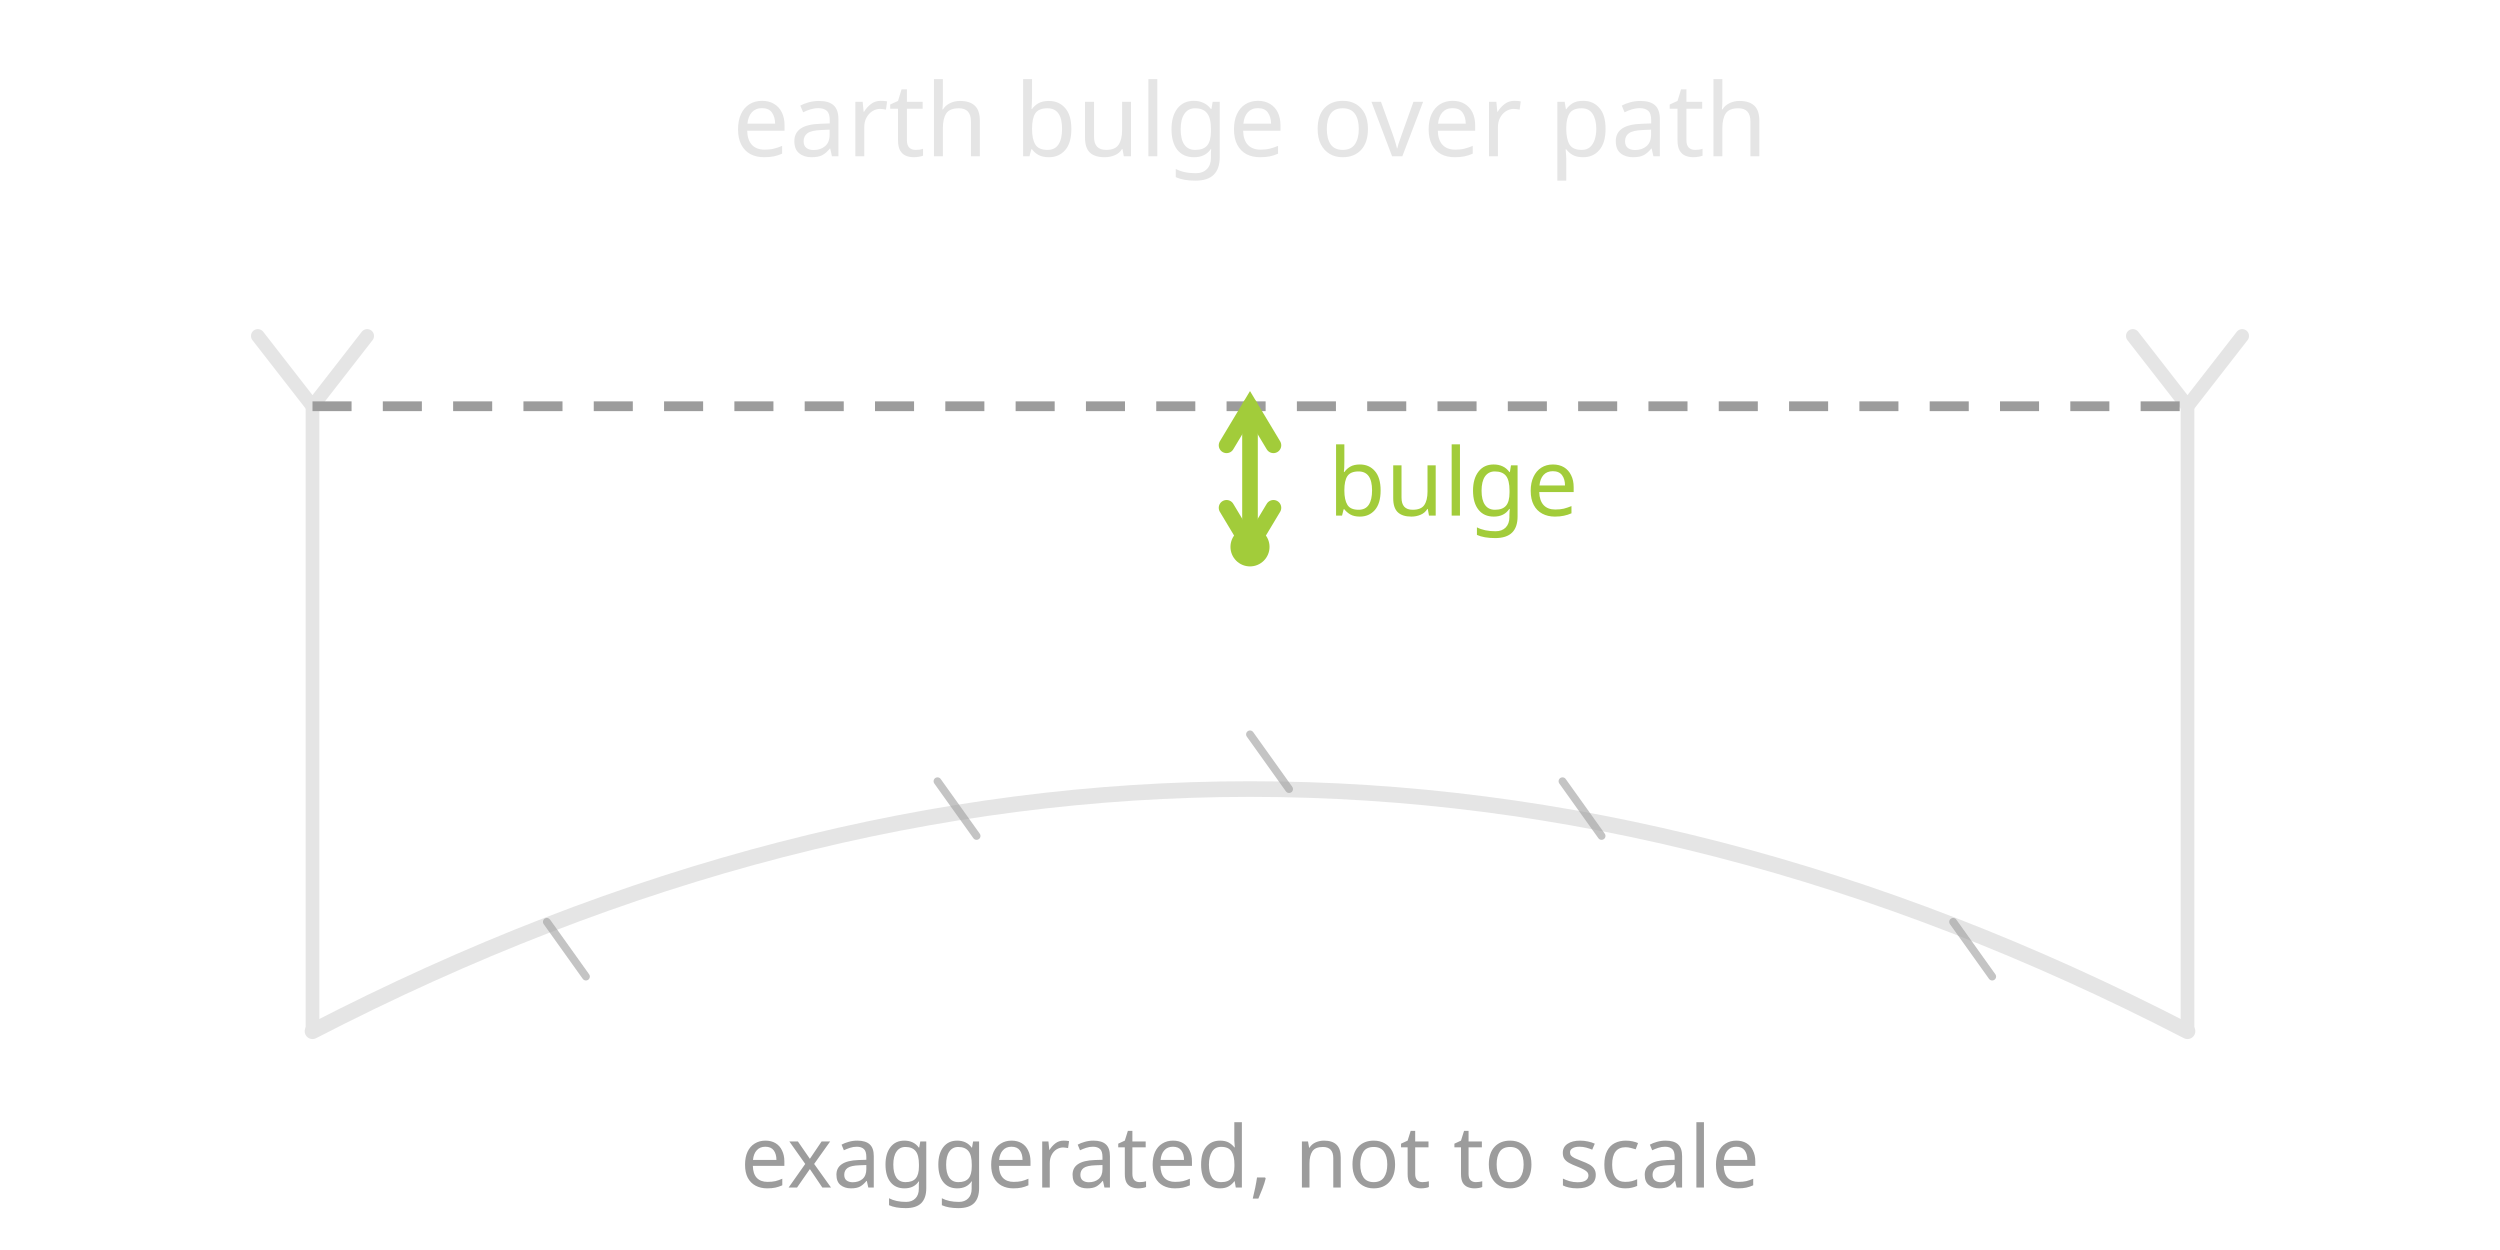
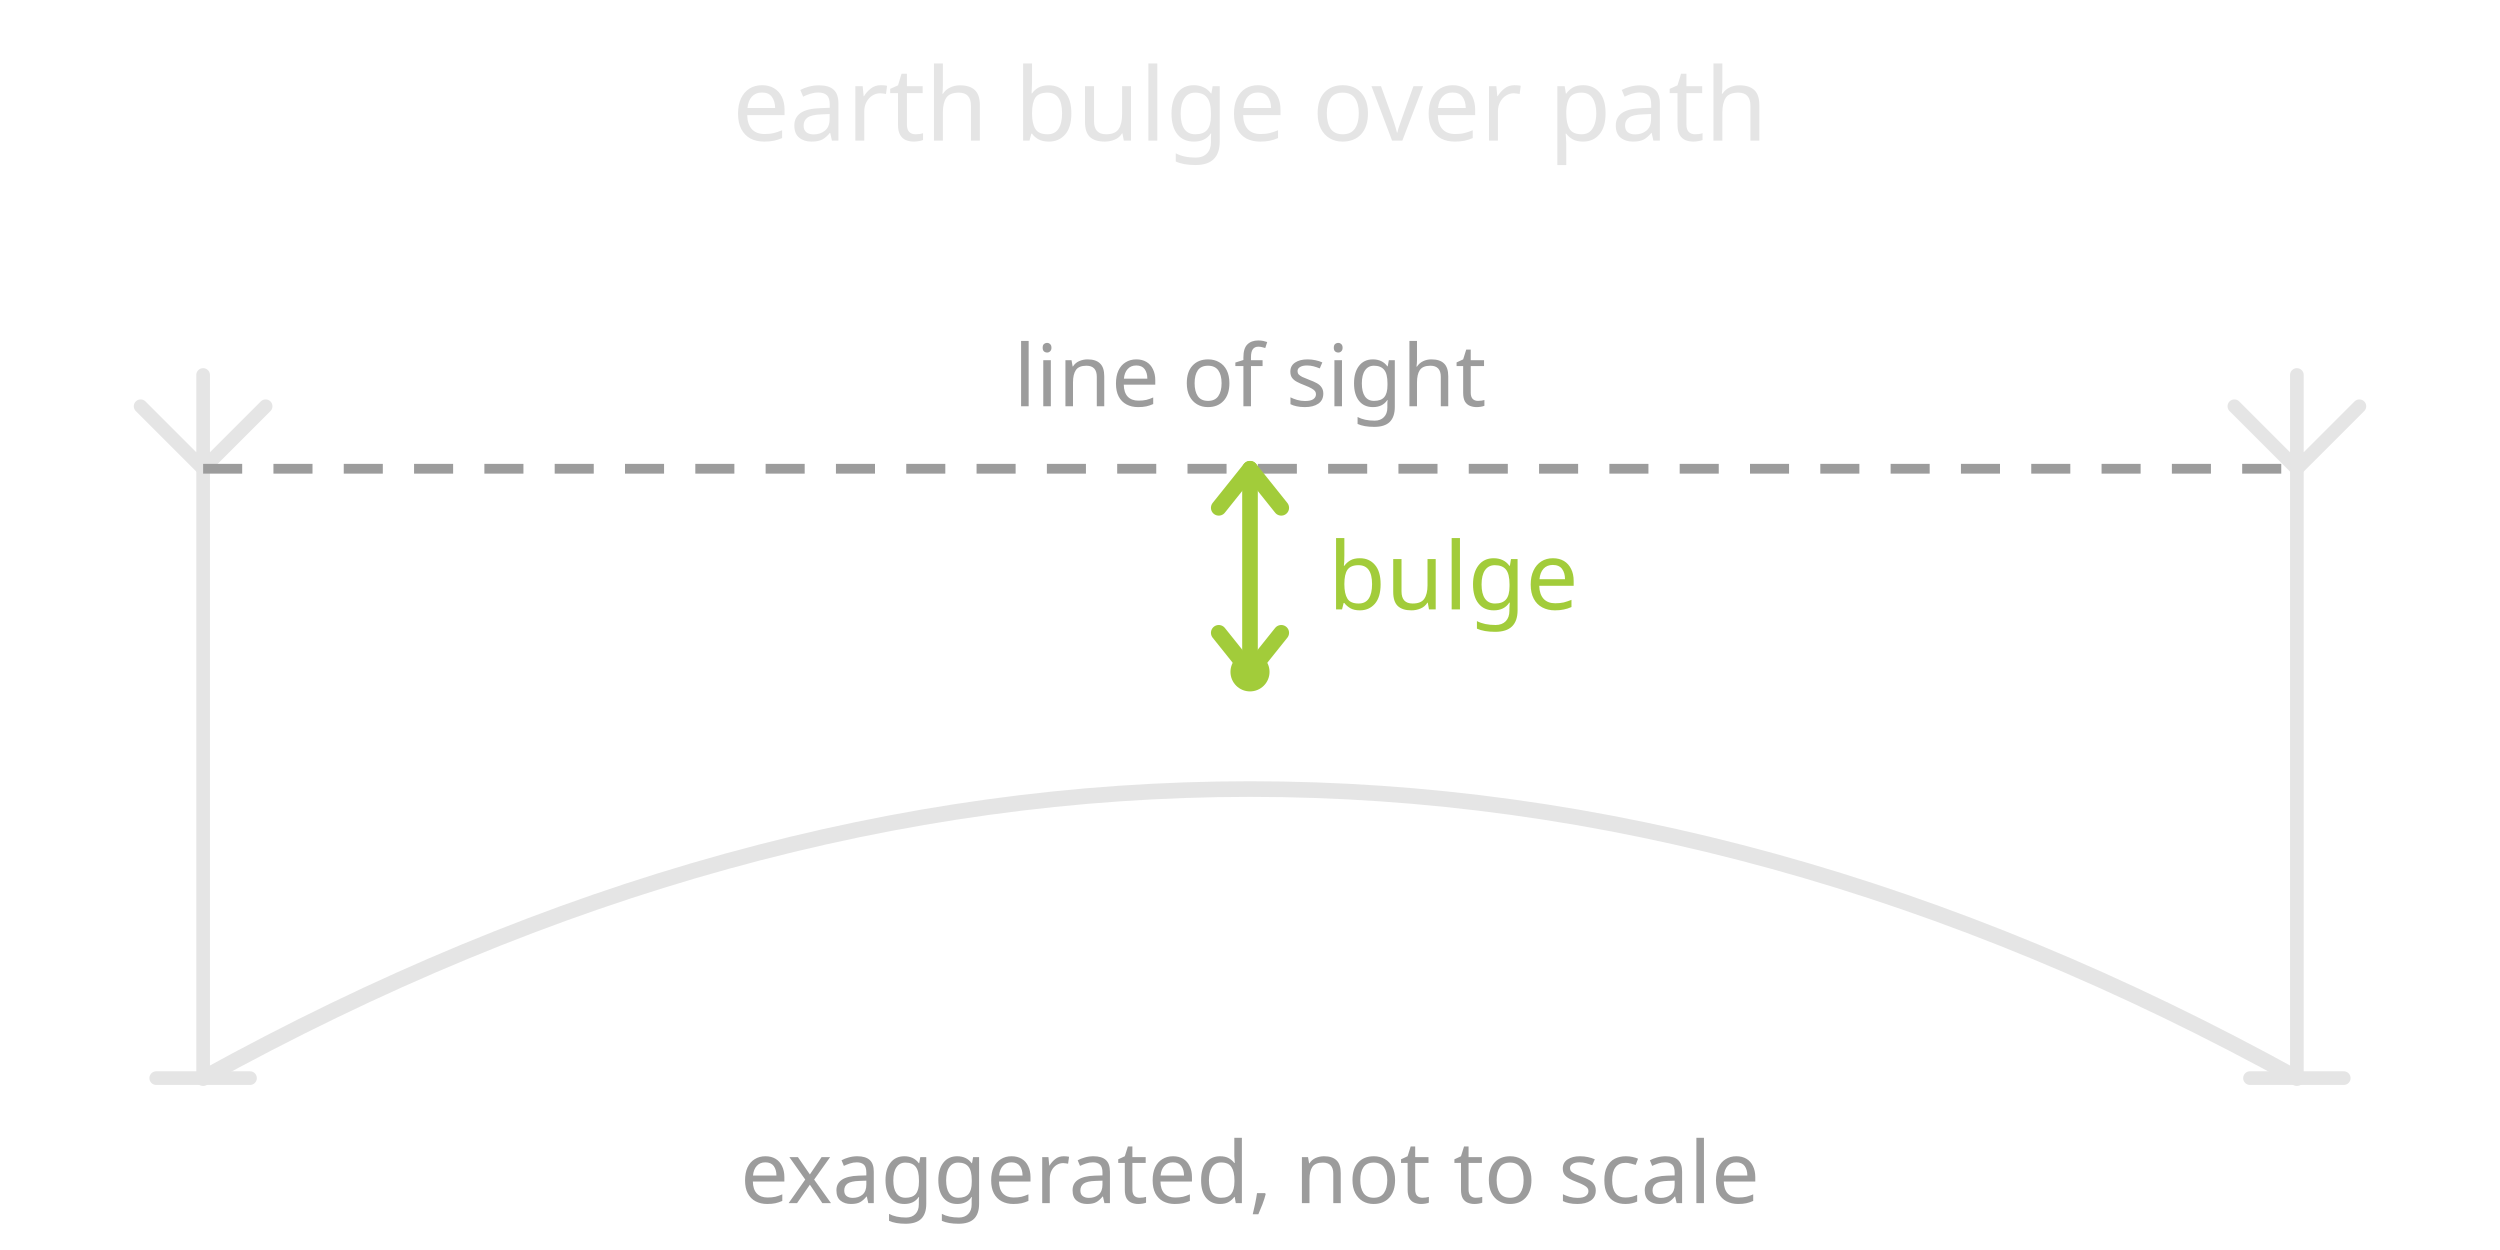
<svg xmlns="http://www.w3.org/2000/svg" viewBox="0 0 320 160" fill="none" font-family="IBM Plex Sans, sans-serif">
-   <path d="M40 132 Q160 70 280 132" stroke="#E5E5E5" stroke-width="2" stroke-linecap="round" fill="none" />
-   <g stroke="#9C9C9C" stroke-width="1" stroke-linecap="round" opacity="0.6">
-     <path d="M70 118 l5 7 M120 100 l5 7 M160 94 l5 7 M200 100 l5 7 M250 118 l5 7" />
+   <text x="160" y="18" fill="#E5E5E5" font-size="13" font-weight="500" text-anchor="middle">earth bulge over path</text>
+   <path d="M26 138 Q160 64 294 138" stroke="#E5E5E5" stroke-width="2" stroke-linecap="round" fill="none" />
+   <g stroke="#E5E5E5" stroke-width="1.75" stroke-linecap="round" stroke-linejoin="round" fill="none">
+     <line x1="26" y1="138" x2="26" y2="60" />
+     <line x1="20" y1="138" x2="32" y2="138" />
+     <path d="M26 60 L18 52 M26 60 V48 M26 60 L34 52" />
+     <line x1="294" y1="138" x2="294" y2="60" />
+     <line x1="288" y1="138" x2="300" y2="138" />
+     <path d="M294 60 L286 52 M294 60 V48 M294 60 L302 52" />
  </g>
-   <line x1="40" y1="132" x2="40" y2="52" stroke="#E5E5E5" stroke-width="1.75" stroke-linecap="round" />
-   <line x1="280" y1="132" x2="280" y2="52" stroke="#E5E5E5" stroke-width="1.75" stroke-linecap="round" />
-   <g stroke="#E5E5E5" stroke-width="1.75" stroke-linecap="round" stroke-linejoin="round">
-     <path d="M40 52 L33 43 M40 52 L47 43" />
-     <path d="M280 52 L273 43 M280 52 L287 43" />
+   <line x1="26" y1="60" x2="294" y2="60" stroke="#9C9C9C" stroke-width="1.25" stroke-dasharray="5 4" />
+   <text x="160" y="52" fill="#9C9C9C" font-size="11" font-weight="500" text-anchor="middle">line of sight</text>
+   <g stroke="#A2CC3A" stroke-width="2" stroke-linecap="round" stroke-linejoin="round" fill="none">
+     <line x1="160" y1="60" x2="160" y2="86" />
+     <path d="M156 65 L160 60 L164 65" />
+     <path d="M156 81 L160 86 L164 81" />
  </g>
-   <line x1="40" y1="52" x2="280" y2="52" stroke="#9C9C9C" stroke-width="1.25" stroke-dasharray="5 4" />
-   <g stroke="#A2CC3A" stroke-width="2" stroke-linecap="round">
-     <line x1="160" y1="52" x2="160" y2="70" />
-     <path d="M157 57 L160 52 L163 57 M157 65 L160 70 L163 65" />
-   </g>
-   <circle cx="160" cy="70" r="2.5" fill="#A2CC3A" />
-   <text x="170" y="66" fill="#A2CC3A" font-size="12" font-weight="500">bulge</text>
-   <text x="160" y="20" fill="#E5E5E5" font-size="13" font-weight="500" text-anchor="middle">earth bulge over path</text>
-   <text x="160" y="152" fill="#9C9C9C" font-size="11" font-weight="500" text-anchor="middle">exaggerated, not to scale</text>
+   <circle cx="160" cy="86" r="2.5" fill="#A2CC3A" />
+   <text x="170" y="78" fill="#A2CC3A" font-size="12" font-weight="500" text-anchor="start">bulge</text>
+   <text x="160" y="154" fill="#9C9C9C" font-size="11" font-weight="500" text-anchor="middle">exaggerated, not to scale</text>
</svg>
